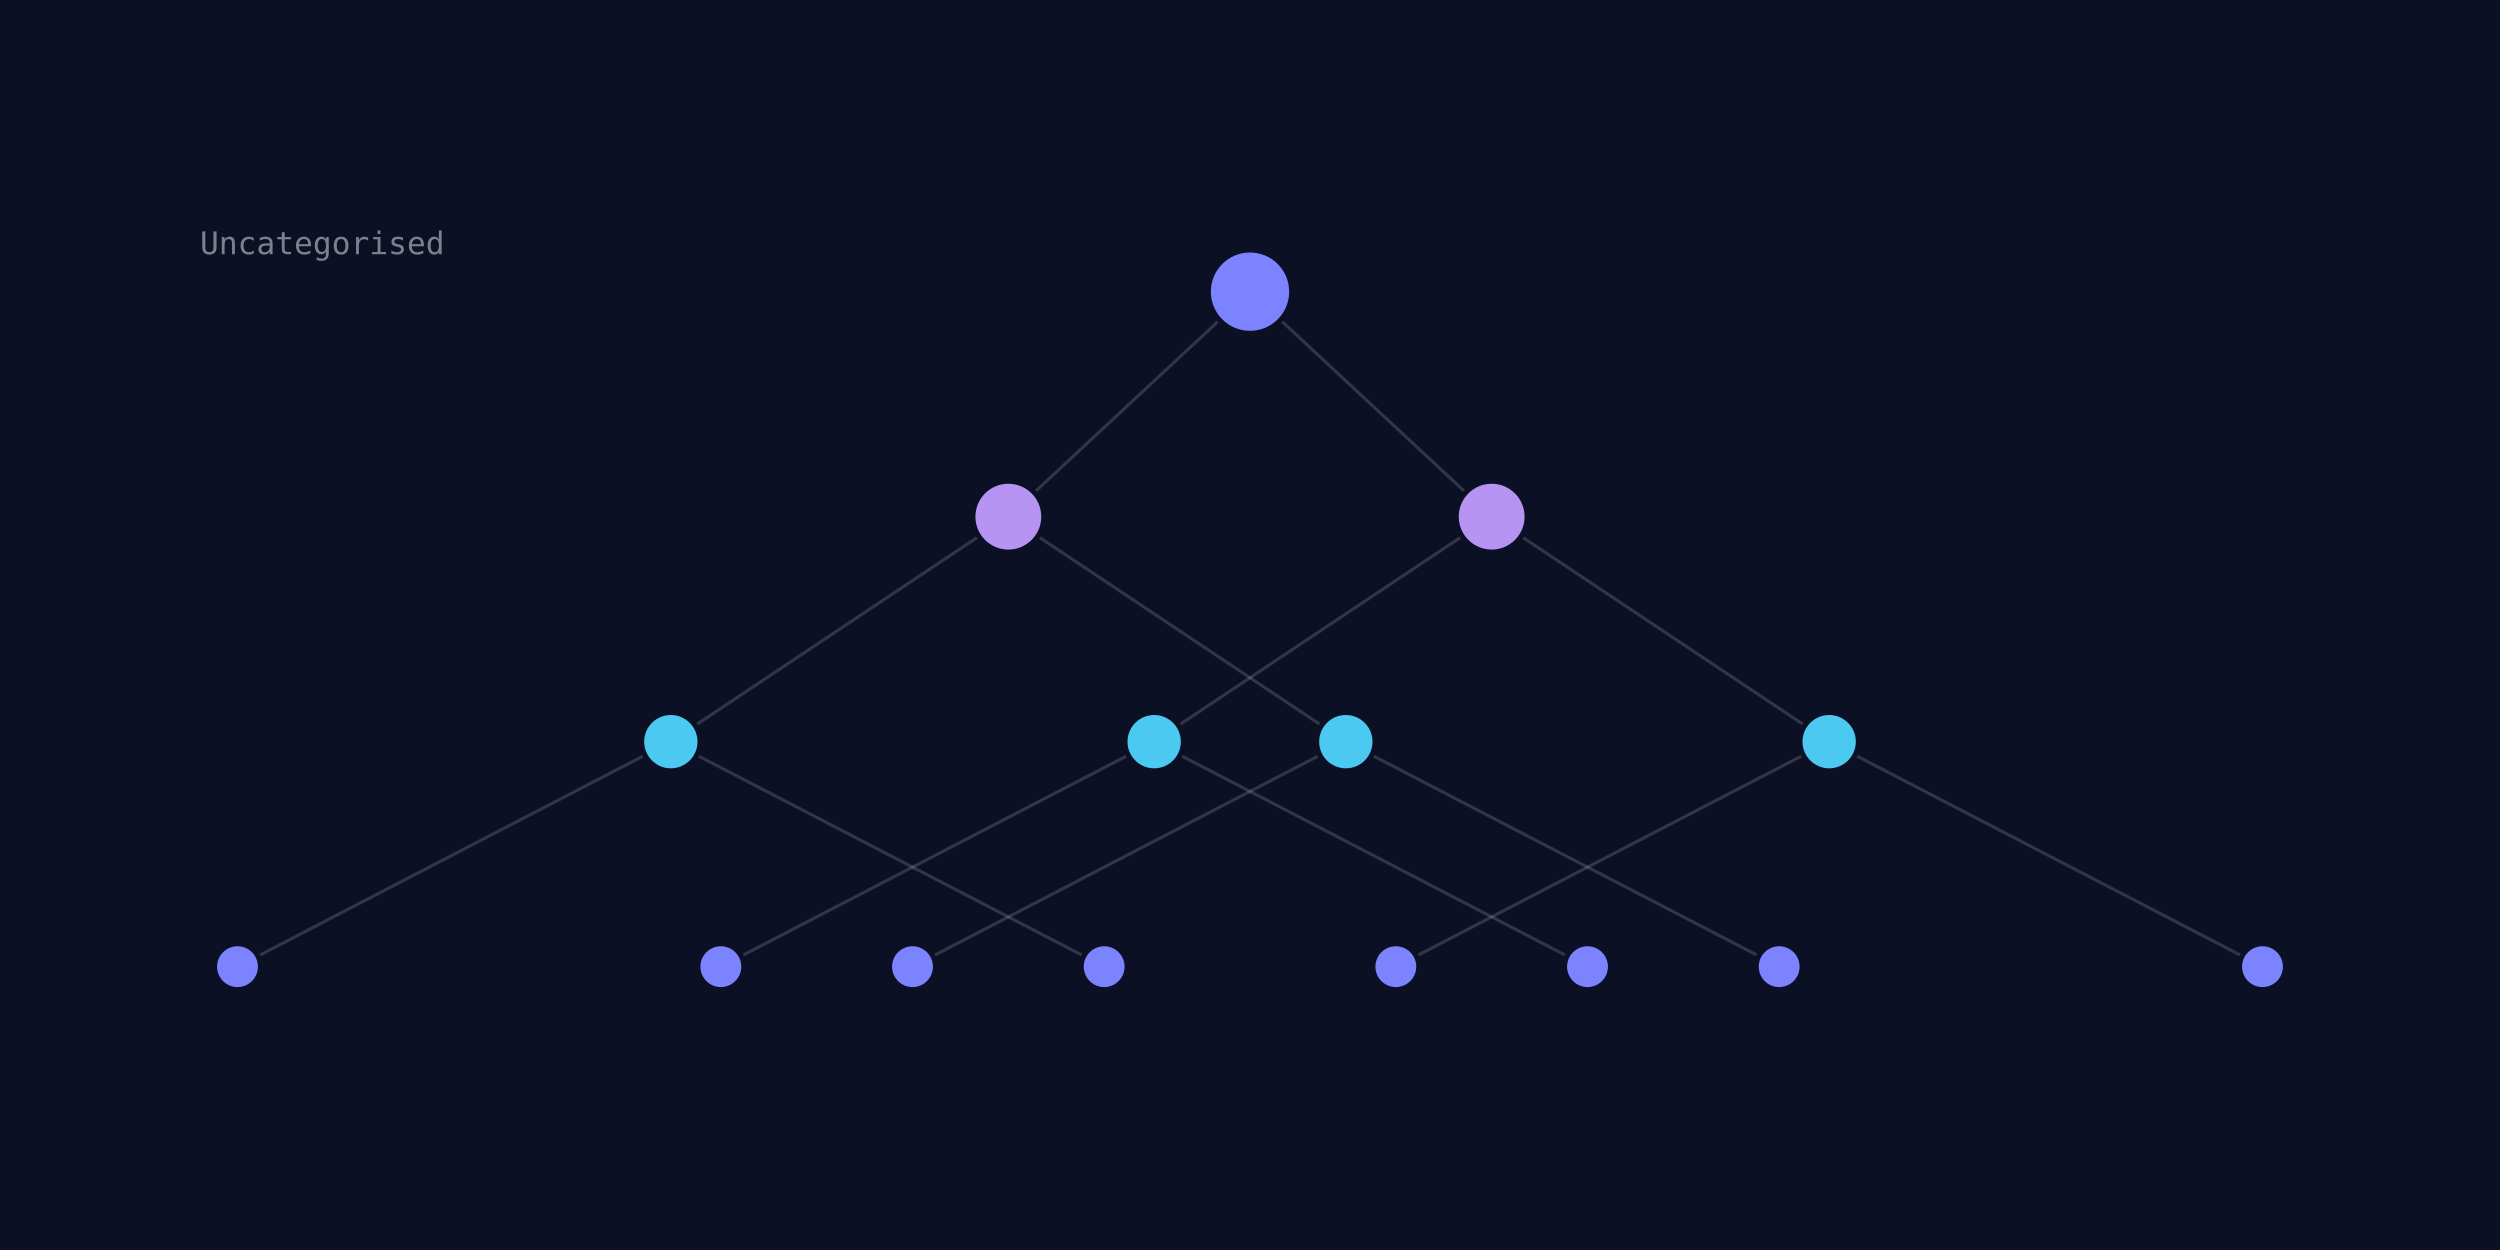
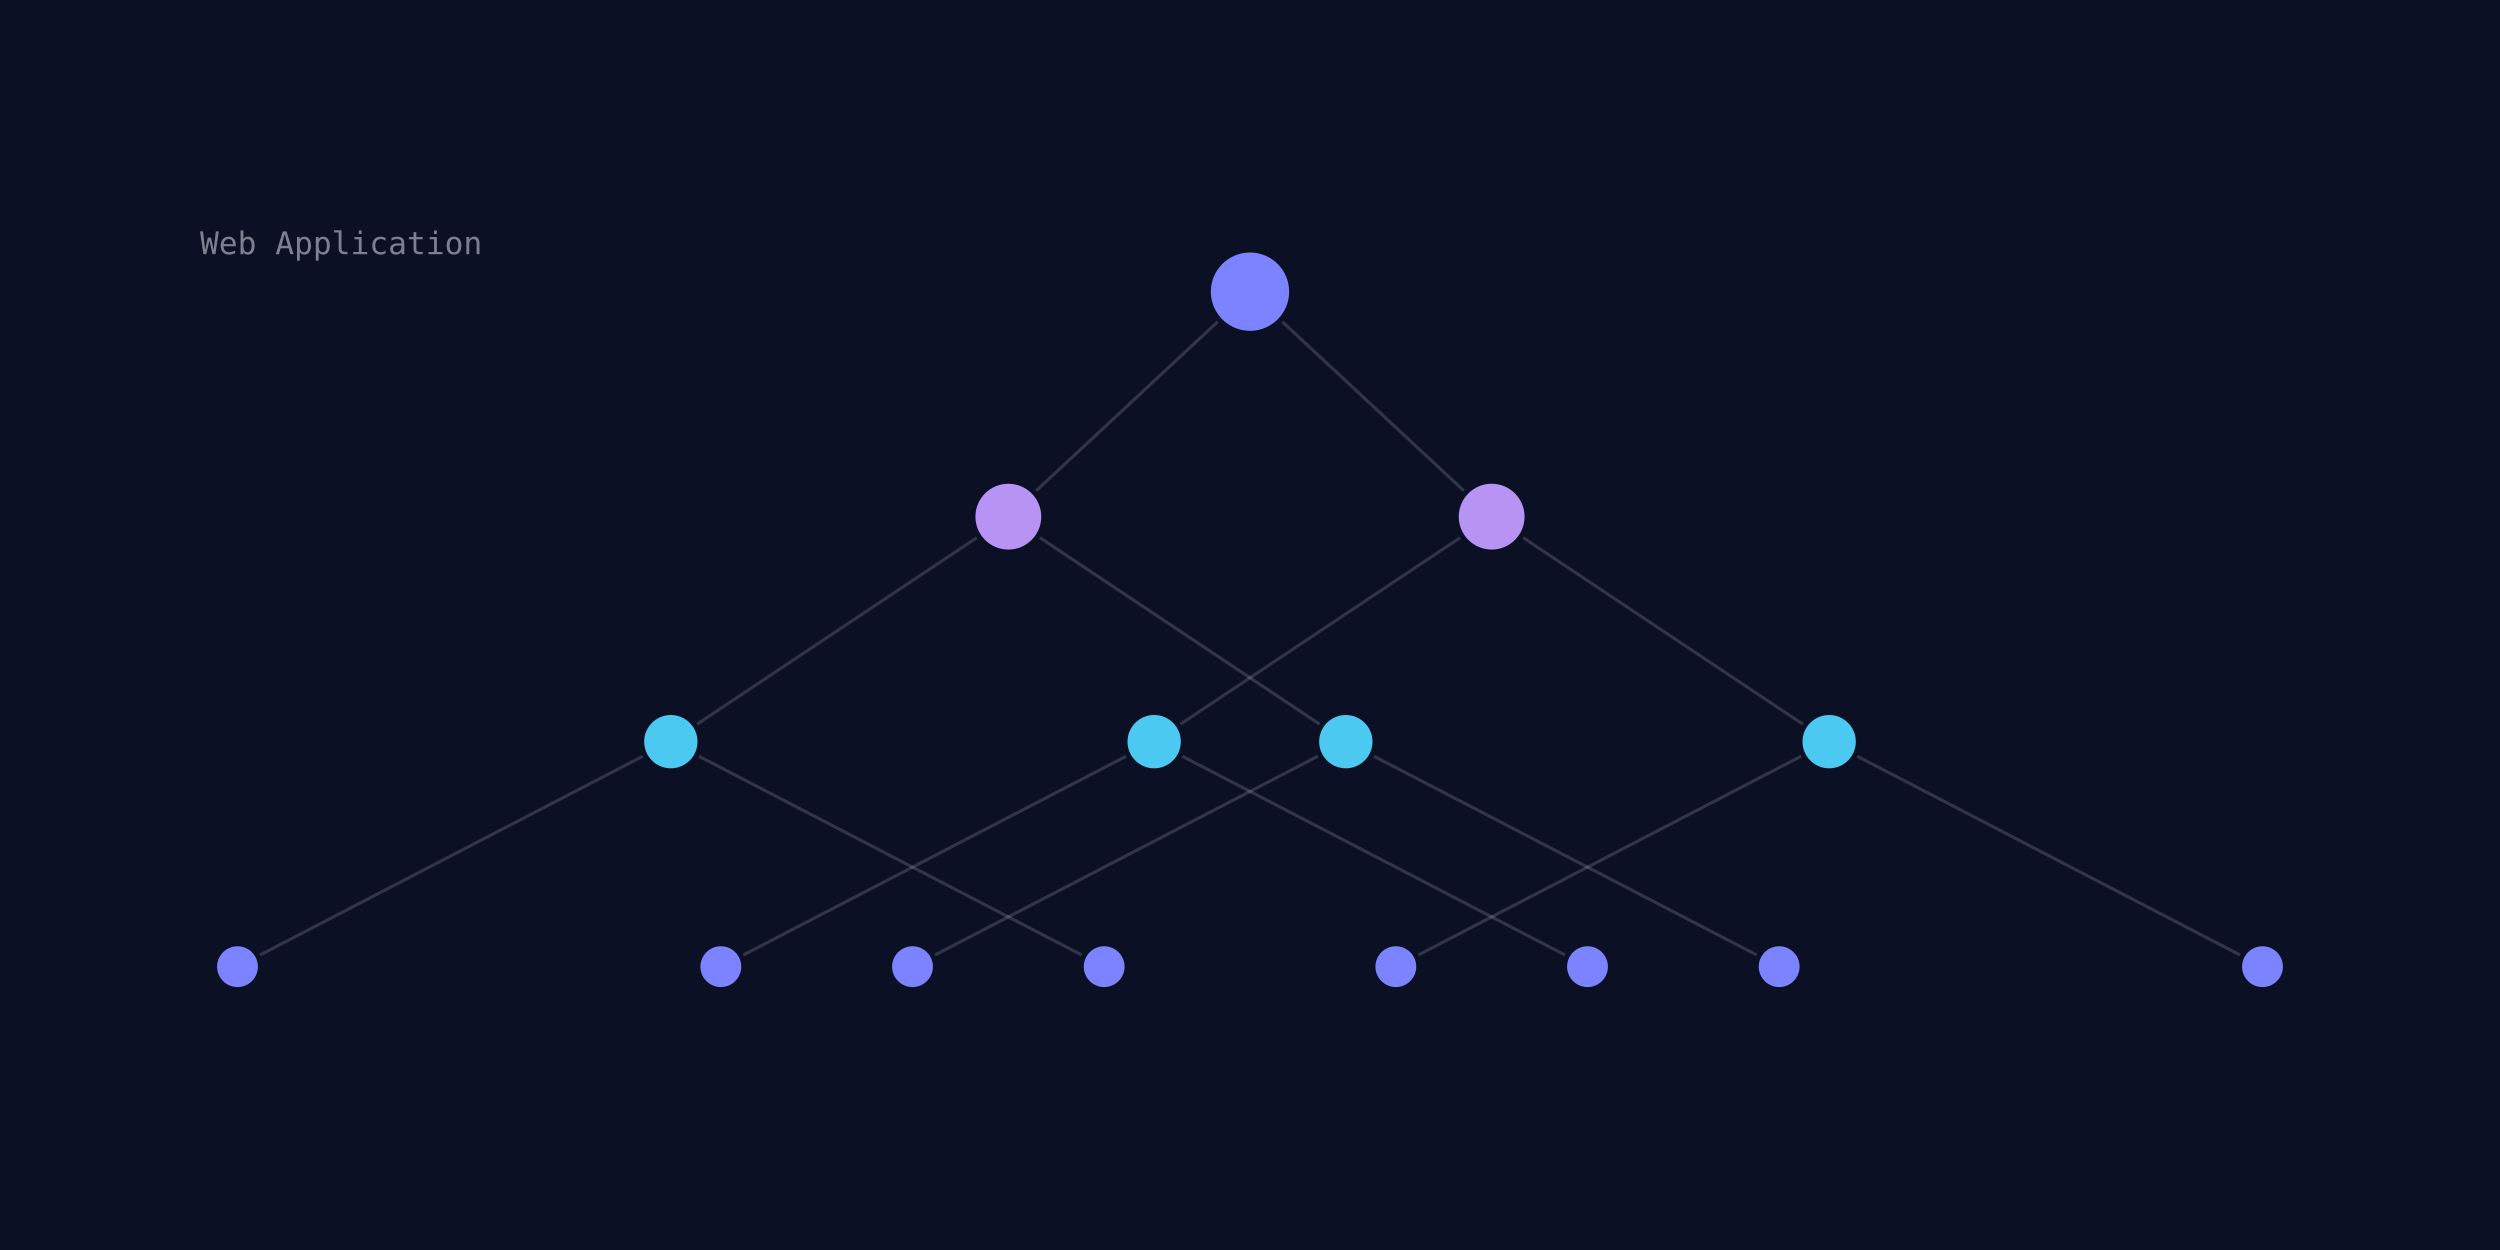
<svg xmlns="http://www.w3.org/2000/svg" viewBox="0 0 1200 600" width="1200" height="600" role="img" aria-label="HackerzArt domain model">
  <rect width="1200" height="600" fill="#0c1024" />
  <defs>
    <linearGradient id="gd" x1="0" y1="0" x2="1" y2="1">
      <stop offset="0%" stop-color="#7c83ff" />
      <stop offset="100%" stop-color="#b794f4" />
    </linearGradient>
  </defs>
  <line x1="600.00" y1="140.00" x2="716.00" y2="248.00" stroke="rgba(238,240,251,0.300)" stroke-width="1.50" opacity="0.55" />
  <line x1="600.00" y1="140.00" x2="484.00" y2="248.00" stroke="rgba(238,240,251,0.300)" stroke-width="1.50" opacity="0.55" />
  <line x1="716.00" y1="248.00" x2="878.00" y2="356.00" stroke="rgba(238,240,251,0.300)" stroke-width="1.50" opacity="0.55" />
  <line x1="716.00" y1="248.00" x2="554.00" y2="356.00" stroke="rgba(238,240,251,0.300)" stroke-width="1.50" opacity="0.55" />
  <line x1="484.00" y1="248.00" x2="646.00" y2="356.00" stroke="rgba(238,240,251,0.300)" stroke-width="1.50" opacity="0.55" />
  <line x1="484.00" y1="248.00" x2="322.00" y2="356.00" stroke="rgba(238,240,251,0.300)" stroke-width="1.50" opacity="0.55" />
  <line x1="878.00" y1="356.00" x2="1086.00" y2="464.00" stroke="rgba(238,240,251,0.300)" stroke-width="1.50" opacity="0.55" />
  <line x1="878.00" y1="356.00" x2="670.00" y2="464.00" stroke="rgba(238,240,251,0.300)" stroke-width="1.50" opacity="0.55" />
  <line x1="554.00" y1="356.00" x2="762.00" y2="464.00" stroke="rgba(238,240,251,0.300)" stroke-width="1.50" opacity="0.55" />
  <line x1="554.00" y1="356.00" x2="346.00" y2="464.00" stroke="rgba(238,240,251,0.300)" stroke-width="1.50" opacity="0.55" />
  <line x1="646.00" y1="356.00" x2="854.00" y2="464.00" stroke="rgba(238,240,251,0.300)" stroke-width="1.50" opacity="0.55" />
  <line x1="646.00" y1="356.00" x2="438.00" y2="464.00" stroke="rgba(238,240,251,0.300)" stroke-width="1.50" opacity="0.55" />
  <line x1="322.00" y1="356.00" x2="530.00" y2="464.00" stroke="rgba(238,240,251,0.300)" stroke-width="1.50" opacity="0.55" />
  <line x1="322.00" y1="356.00" x2="114.00" y2="464.00" stroke="rgba(238,240,251,0.300)" stroke-width="1.50" opacity="0.55" />
  <circle cx="600.00" cy="140.00" r="20.00" fill="#7c83ff" opacity="1.00" stroke="#0c1024" stroke-width="2.40" />
  <circle cx="716.00" cy="248.00" r="17.00" fill="#b794f4" opacity="1.00" stroke="#0c1024" stroke-width="2.40" />
  <circle cx="484.00" cy="248.00" r="17.00" fill="#b794f4" opacity="1.00" stroke="#0c1024" stroke-width="2.40" />
  <circle cx="878.00" cy="356.00" r="14.00" fill="#4cc9f0" opacity="1.00" stroke="#0c1024" stroke-width="2.40" />
  <circle cx="554.00" cy="356.00" r="14.00" fill="#4cc9f0" opacity="1.00" stroke="#0c1024" stroke-width="2.40" />
  <circle cx="646.00" cy="356.00" r="14.00" fill="#4cc9f0" opacity="1.00" stroke="#0c1024" stroke-width="2.40" />
  <circle cx="322.00" cy="356.00" r="14.00" fill="#4cc9f0" opacity="1.00" stroke="#0c1024" stroke-width="2.40" />
  <circle cx="1086.00" cy="464.00" r="11.00" fill="#7c83ff" opacity="1.00" stroke="#0c1024" stroke-width="2.40" />
  <circle cx="670.00" cy="464.00" r="11.00" fill="#7c83ff" opacity="1.00" stroke="#0c1024" stroke-width="2.40" />
  <circle cx="762.00" cy="464.00" r="11.00" fill="#7c83ff" opacity="1.00" stroke="#0c1024" stroke-width="2.40" />
  <circle cx="346.00" cy="464.00" r="11.00" fill="#7c83ff" opacity="1.00" stroke="#0c1024" stroke-width="2.40" />
  <circle cx="854.00" cy="464.00" r="11.00" fill="#7c83ff" opacity="1.00" stroke="#0c1024" stroke-width="2.40" />
  <circle cx="438.00" cy="464.00" r="11.00" fill="#7c83ff" opacity="1.00" stroke="#0c1024" stroke-width="2.40" />
  <circle cx="530.00" cy="464.00" r="11.00" fill="#7c83ff" opacity="1.00" stroke="#0c1024" stroke-width="2.40" />
  <circle cx="114.00" cy="464.00" r="11.00" fill="#7c83ff" opacity="1.00" stroke="#0c1024" stroke-width="2.40" />
-   <text x="96" y="122" font-family="ui-monospace,Menlo,monospace" font-size="15" fill="rgba(238,240,251,0.500)">Uncategorised</text>
+   <text x="96" y="122" font-family="ui-monospace,Menlo,monospace" font-size="15" fill="rgba(238,240,251,0.500)">Web Application</text>
</svg>
